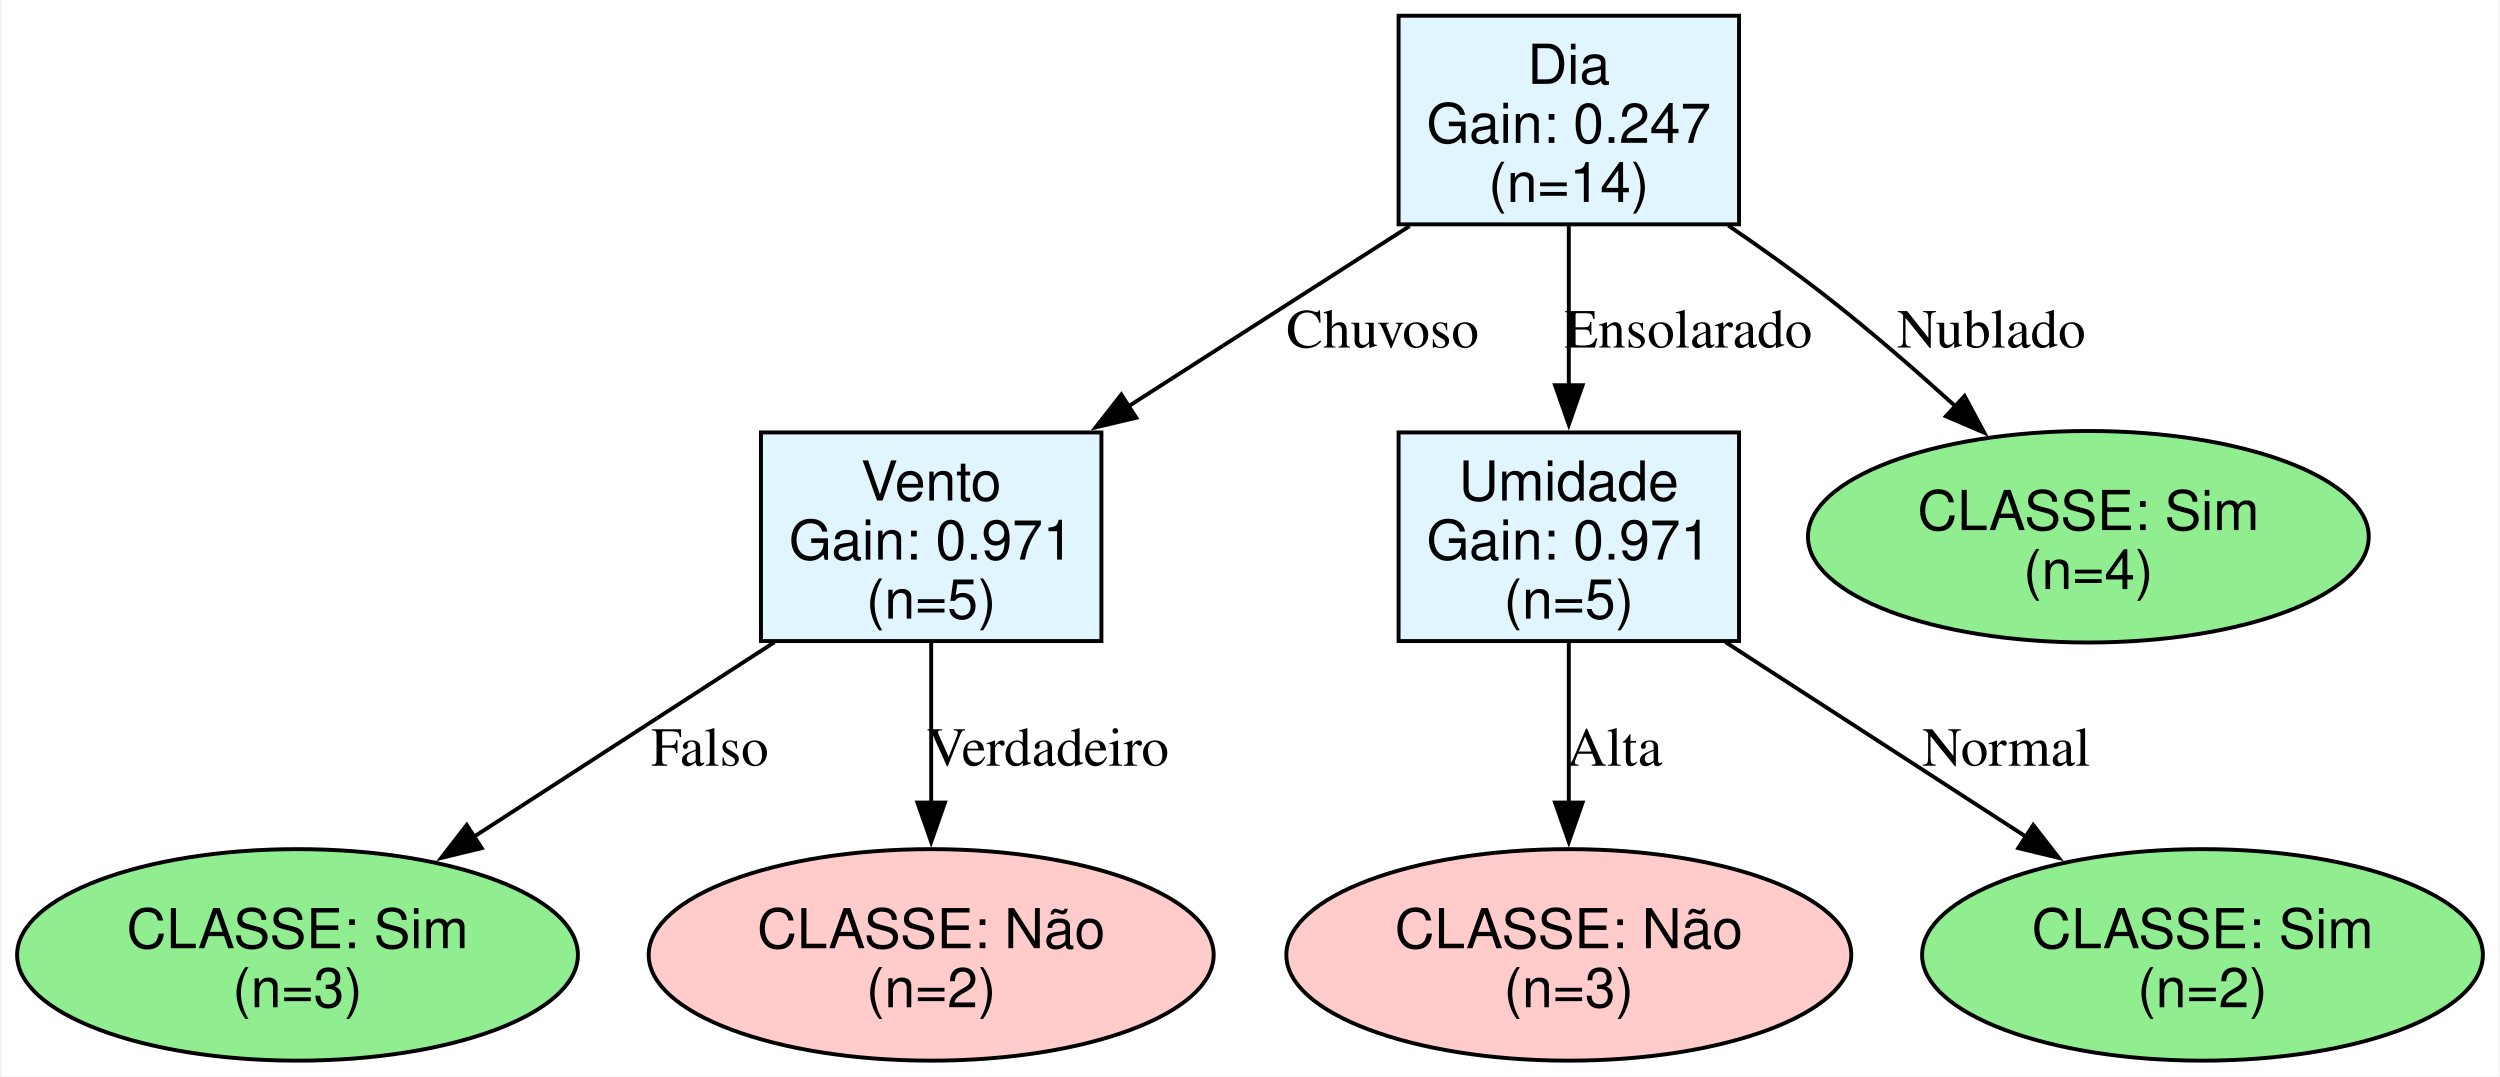
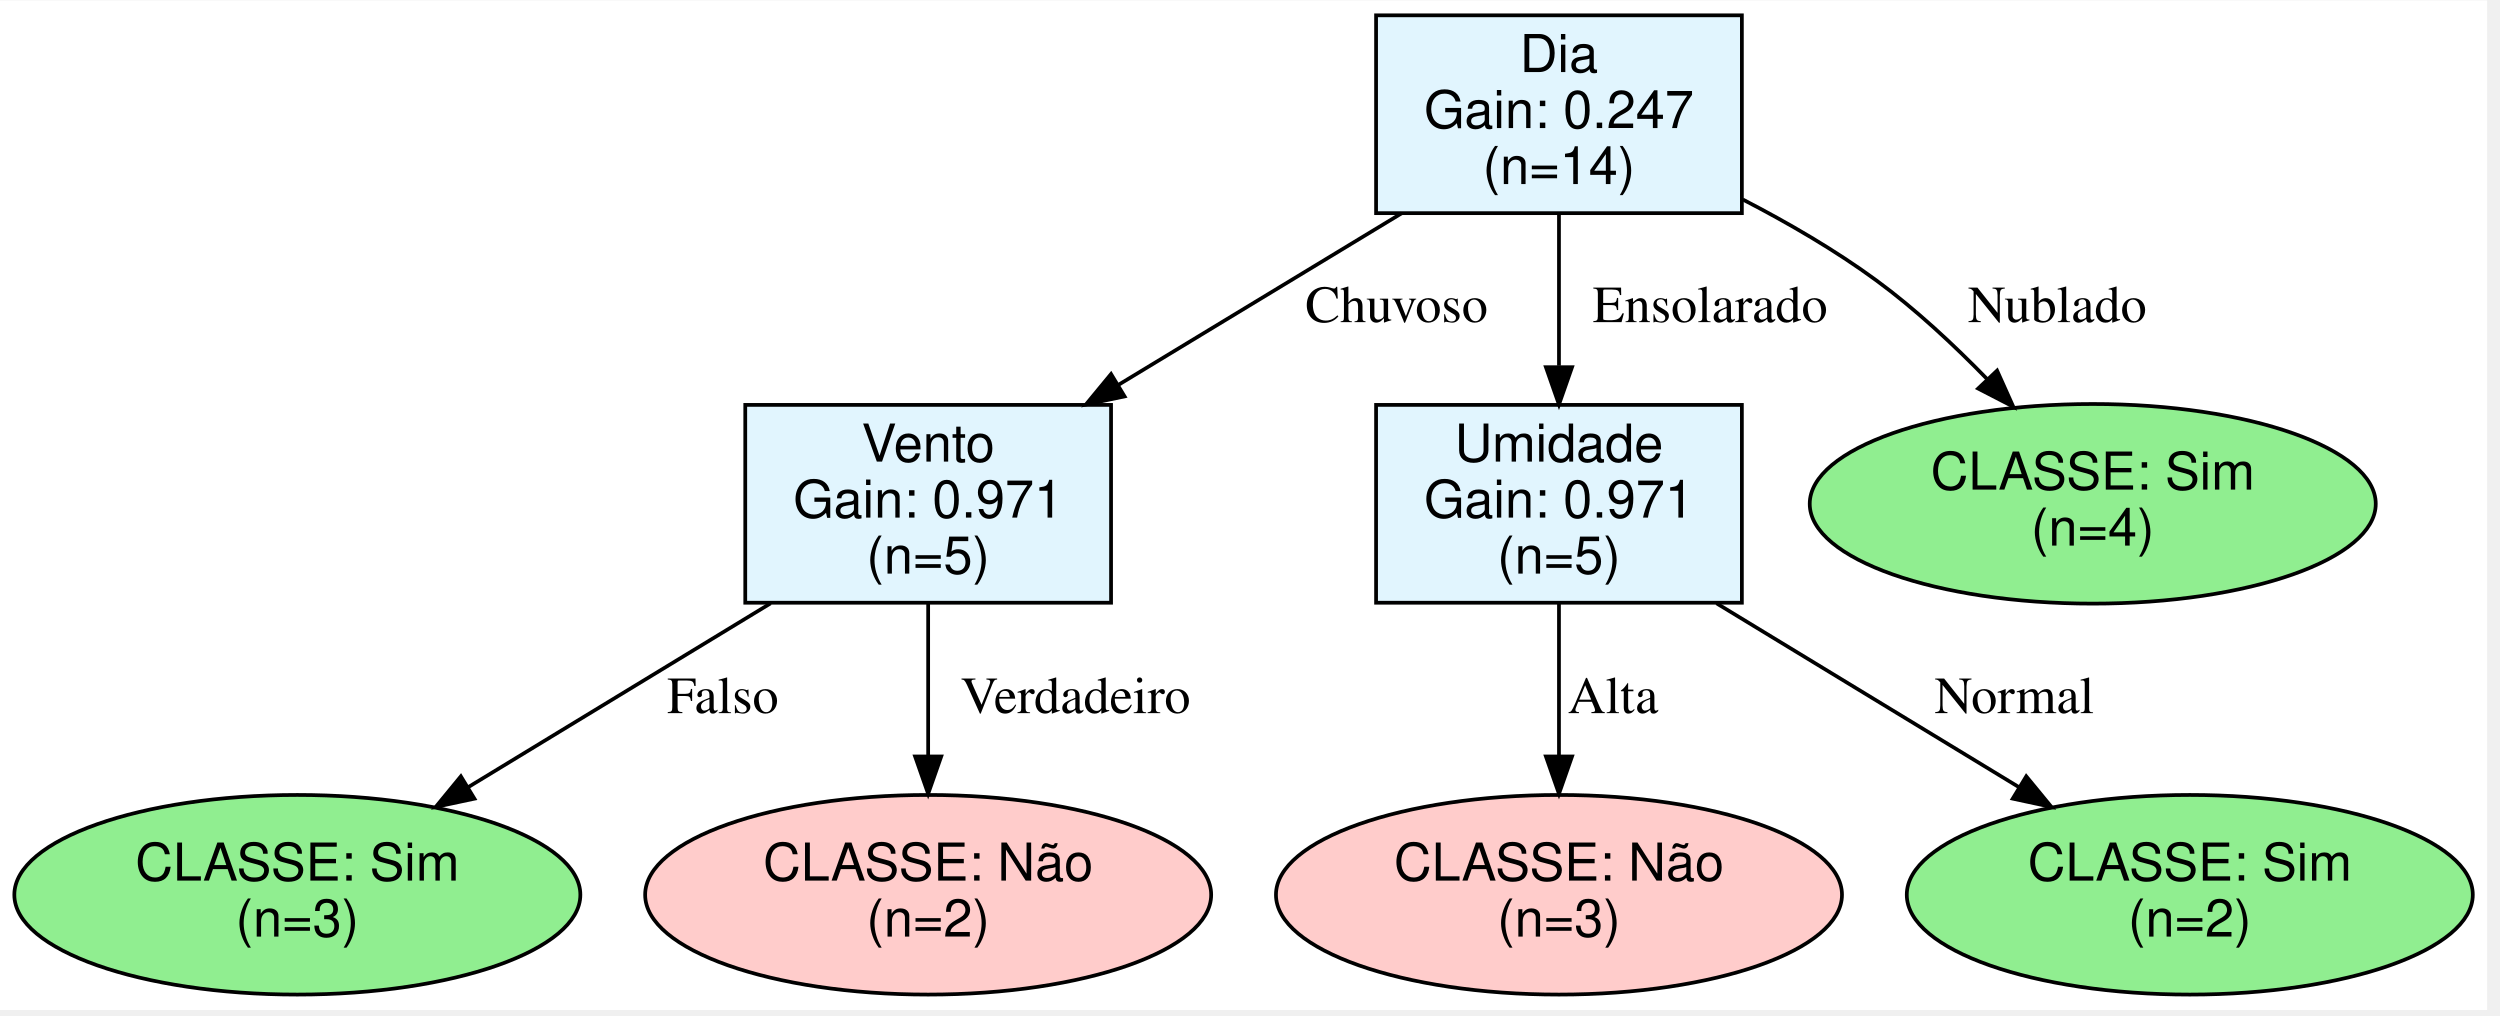
- <svg xmlns="http://www.w3.org/2000/svg" width="576pt" height="248pt" viewBox="0.00 0.00 576.00 248.27">
-   <g id="graph0" class="graph" transform="scale(0.907827 0.907827) rotate(0) translate(4 269.48)">
-     <polygon fill="white" stroke="none" points="-4,4 -4,-269.48 630.48,-269.48 630.48,4 -4,4" />
+ <svg xmlns="http://www.w3.org/2000/svg" width="576pt" height="234pt" viewBox="0.00 0.00 576.00 233.82">
+   <g id="graph0" class="graph" transform="scale(0.86 0.86) rotate(0) translate(4 266.48)">
+     <polygon fill="white" stroke="transparent" points="-4,4 -4,-266.48 662.32,-266.48 662.32,4 -4,4" />
    <g id="node1" class="node">
-       <polygon fill="#e1f5fe" stroke="black" points="437.49,-265.48 350.99,-265.48 350.99,-212.48 437.49,-212.48 437.49,-265.48" />
-       <text text-anchor="middle" x="394.24" y="-248.18" font-family="Helvetica,sans-Serif" font-size="14.00">Dia</text>
-       <text text-anchor="middle" x="394.24" y="-233.18" font-family="Helvetica,sans-Serif" font-size="14.00">Gain: 0.247</text>
-       <text text-anchor="middle" x="394.24" y="-218.18" font-family="Helvetica,sans-Serif" font-size="14.00">(n=14)</text>
+       <polygon fill="#e1f5fe" stroke="black" points="462.66,-262.48 364.66,-262.48 364.66,-209.48 462.66,-209.48 462.66,-262.48" />
+       <text text-anchor="middle" x="413.66" y="-247.28" font-family="Helvetica,sans-Serif" font-size="14.00">Dia</text>
+       <text text-anchor="middle" x="413.66" y="-232.28" font-family="Helvetica,sans-Serif" font-size="14.00">Gain: 0.247</text>
+       <text text-anchor="middle" x="413.66" y="-217.28" font-family="Helvetica,sans-Serif" font-size="14.00">(n=14)</text>
    </g>
    <g id="node2" class="node">
-       <polygon fill="#e1f5fe" stroke="black" points="275.49,-159.61 188.99,-159.61 188.99,-106.61 275.49,-106.61 275.49,-159.61" />
-       <text text-anchor="middle" x="232.24" y="-142.31" font-family="Helvetica,sans-Serif" font-size="14.00">Vento</text>
-       <text text-anchor="middle" x="232.24" y="-127.31" font-family="Helvetica,sans-Serif" font-size="14.00">Gain: 0.971</text>
-       <text text-anchor="middle" x="232.24" y="-112.31" font-family="Helvetica,sans-Serif" font-size="14.00">(n=5)</text>
+       <polygon fill="#e1f5fe" stroke="black" points="293.66,-158.11 195.66,-158.11 195.66,-105.11 293.66,-105.11 293.66,-158.11" />
+       <text text-anchor="middle" x="244.66" y="-142.91" font-family="Helvetica,sans-Serif" font-size="14.00">Vento</text>
+       <text text-anchor="middle" x="244.66" y="-127.91" font-family="Helvetica,sans-Serif" font-size="14.00">Gain: 0.971</text>
+       <text text-anchor="middle" x="244.66" y="-112.91" font-family="Helvetica,sans-Serif" font-size="14.00">(n=5)</text>
    </g>
    <g id="edge1" class="edge">
-       <path fill="none" stroke="black" d="M353.78,-212.04C332.13,-198.16 305.28,-180.94 282.32,-166.22" />
-       <polygon fill="black" stroke="black" points="284.33,-163.35 274.02,-160.9 280.55,-169.24 284.33,-163.35" />
-       <text text-anchor="middle" x="346.94" y="-181.18" font-family="Times,serif" font-size="14.00">Chuvoso</text>
+       <path fill="none" stroke="black" d="M371.45,-209.41C348.46,-195.49 319.85,-178.16 295.63,-163.48" />
+       <polygon fill="black" stroke="black" points="297.28,-160.39 286.92,-158.21 293.66,-166.38 297.28,-160.39" />
+       <text text-anchor="middle" x="370.16" y="-180.28" font-family="Times,serif" font-size="14.00">Chuvoso</text>
    </g>
    <g id="node5" class="node">
-       <polygon fill="#e1f5fe" stroke="black" points="437.49,-159.61 350.99,-159.61 350.99,-106.61 437.49,-106.61 437.49,-159.61" />
-       <text text-anchor="middle" x="394.24" y="-142.31" font-family="Helvetica,sans-Serif" font-size="14.00">Umidade</text>
-       <text text-anchor="middle" x="394.24" y="-127.31" font-family="Helvetica,sans-Serif" font-size="14.00">Gain: 0.971</text>
-       <text text-anchor="middle" x="394.24" y="-112.31" font-family="Helvetica,sans-Serif" font-size="14.00">(n=5)</text>
+       <polygon fill="#e1f5fe" stroke="black" points="462.66,-158.11 364.66,-158.11 364.66,-105.11 462.66,-105.11 462.66,-158.11" />
+       <text text-anchor="middle" x="413.66" y="-142.91" font-family="Helvetica,sans-Serif" font-size="14.00">Umidade</text>
+       <text text-anchor="middle" x="413.66" y="-127.91" font-family="Helvetica,sans-Serif" font-size="14.00">Gain: 0.971</text>
+       <text text-anchor="middle" x="413.66" y="-112.91" font-family="Helvetica,sans-Serif" font-size="14.00">(n=5)</text>
    </g>
    <g id="edge4" class="edge">
-       <path fill="none" stroke="black" d="M394.24,-212.04C394.24,-199.77 394.24,-184.89 394.24,-171.44" />
-       <polygon fill="black" stroke="black" points="397.74,-171.6 394.24,-161.6 390.74,-171.6 397.74,-171.6" />
-       <text text-anchor="middle" x="424.62" y="-181.18" font-family="Times,serif" font-size="14.00">Ensolarado</text>
+       <path fill="none" stroke="black" d="M413.66,-209.41C413.66,-197.08 413.66,-182.06 413.66,-168.6" />
+       <polygon fill="black" stroke="black" points="417.16,-168.21 413.66,-158.21 410.16,-168.21 417.16,-168.21" />
+       <text text-anchor="middle" x="454.16" y="-180.28" font-family="Times,serif" font-size="14.00">Ensolarado</text>
    </g>
    <g id="node8" class="node">
-       <ellipse fill="#90ee90" stroke="black" cx="526.24" cy="-133.11" rx="71.24" ry="26.87" />
-       <text text-anchor="middle" x="526.24" y="-134.81" font-family="Helvetica,sans-Serif" font-size="14.00">CLASSE: Sim</text>
-       <text text-anchor="middle" x="526.24" y="-119.81" font-family="Helvetica,sans-Serif" font-size="14.00">(n=4)</text>
+       <ellipse fill="#90ee90" stroke="black" cx="556.66" cy="-131.61" rx="75.82" ry="26.74" />
+       <text text-anchor="middle" x="556.66" y="-135.41" font-family="Helvetica,sans-Serif" font-size="14.00">CLASSE: Sim</text>
+       <text text-anchor="middle" x="556.66" y="-120.41" font-family="Helvetica,sans-Serif" font-size="14.00">(n=4)</text>
    </g>
    <g id="edge7" class="edge">
-       <path fill="none" stroke="black" d="M434.75,-212.18C443.01,-206.56 451.53,-200.49 459.24,-194.48 470.44,-185.76 482.1,-175.65 492.5,-166.23" />
-       <polygon fill="black" stroke="black" points="494.79,-168.88 499.79,-159.54 490.05,-163.72 494.79,-168.88" />
-       <text text-anchor="middle" x="501.6" y="-181.18" font-family="Times,serif" font-size="14.00">Nublado</text>
+       <path fill="none" stroke="black" d="M462.89,-213.15C475.04,-206.87 487.7,-199.52 498.66,-191.48 509.16,-183.78 519.5,-174.14 528.48,-164.91" />
+       <polygon fill="black" stroke="black" points="531.03,-167.3 535.37,-157.63 525.95,-162.49 531.03,-167.3" />
+       <text text-anchor="middle" x="547.16" y="-180.28" font-family="Times,serif" font-size="14.00">Nublado</text>
    </g>
    <g id="node3" class="node">
-       <ellipse fill="#90ee90" stroke="black" cx="71.24" cy="-26.87" rx="71.24" ry="26.87" />
-       <text text-anchor="middle" x="71.24" y="-28.57" font-family="Helvetica,sans-Serif" font-size="14.00">CLASSE: Sim</text>
-       <text text-anchor="middle" x="71.24" y="-13.57" font-family="Helvetica,sans-Serif" font-size="14.00">(n=3)</text>
+       <ellipse fill="#90ee90" stroke="black" cx="75.66" cy="-26.87" rx="75.82" ry="26.74" />
+       <text text-anchor="middle" x="75.66" y="-30.67" font-family="Helvetica,sans-Serif" font-size="14.00">CLASSE: Sim</text>
+       <text text-anchor="middle" x="75.66" y="-15.67" font-family="Helvetica,sans-Serif" font-size="14.00">(n=3)</text>
    </g>
    <g id="edge2" class="edge">
-       <path fill="none" stroke="black" d="M192.44,-106.34C169.28,-91.35 140.02,-72.4 116.05,-56.88" />
-       <polygon fill="black" stroke="black" points="118.04,-54 107.75,-51.51 114.24,-59.88 118.04,-54" />
-       <text text-anchor="middle" x="176.01" y="-74.94" font-family="Times,serif" font-size="14.00">Falso</text>
+       <path fill="none" stroke="black" d="M202.45,-104.95C177.79,-89.96 146.65,-71.03 121.4,-55.68" />
+       <polygon fill="black" stroke="black" points="123.1,-52.62 112.74,-50.41 119.47,-58.6 123.1,-52.62" />
+       <text text-anchor="middle" x="189.66" y="-75.54" font-family="Times,serif" font-size="14.00">Falso</text>
    </g>
    <g id="node4" class="node">
-       <ellipse fill="#ffcccb" stroke="black" cx="232.24" cy="-26.87" rx="71.77" ry="26.87" />
-       <text text-anchor="middle" x="232.24" y="-28.57" font-family="Helvetica,sans-Serif" font-size="14.00">CLASSE: Não</text>
-       <text text-anchor="middle" x="232.24" y="-13.57" font-family="Helvetica,sans-Serif" font-size="14.00">(n=2)</text>
+       <ellipse fill="#ffcccb" stroke="black" cx="244.66" cy="-26.87" rx="75.82" ry="26.74" />
+       <text text-anchor="middle" x="244.66" y="-30.67" font-family="Helvetica,sans-Serif" font-size="14.00">CLASSE: Não</text>
+       <text text-anchor="middle" x="244.66" y="-15.67" font-family="Helvetica,sans-Serif" font-size="14.00">(n=2)</text>
    </g>
    <g id="edge3" class="edge">
-       <path fill="none" stroke="black" d="M232.24,-106.34C232.24,-94.03 232.24,-79.06 232.24,-65.51" />
-       <polygon fill="black" stroke="black" points="235.74,-65.58 232.24,-55.58 228.74,-65.58 235.74,-65.58" />
-       <text text-anchor="middle" x="261.87" y="-74.94" font-family="Times,serif" font-size="14.00">Verdadeiro</text>
+       <path fill="none" stroke="black" d="M244.66,-104.95C244.66,-92.66 244.66,-77.73 244.66,-64.29" />
+       <polygon fill="black" stroke="black" points="248.16,-63.92 244.66,-53.92 241.16,-63.92 248.16,-63.92" />
+       <text text-anchor="middle" x="284.16" y="-75.54" font-family="Times,serif" font-size="14.00">Verdadeiro</text>
    </g>
    <g id="node6" class="node">
-       <ellipse fill="#ffcccb" stroke="black" cx="394.24" cy="-26.87" rx="71.77" ry="26.87" />
-       <text text-anchor="middle" x="394.24" y="-28.57" font-family="Helvetica,sans-Serif" font-size="14.00">CLASSE: Não</text>
-       <text text-anchor="middle" x="394.24" y="-13.57" font-family="Helvetica,sans-Serif" font-size="14.00">(n=3)</text>
+       <ellipse fill="#ffcccb" stroke="black" cx="413.66" cy="-26.87" rx="75.82" ry="26.74" />
+       <text text-anchor="middle" x="413.66" y="-30.67" font-family="Helvetica,sans-Serif" font-size="14.00">CLASSE: Não</text>
+       <text text-anchor="middle" x="413.66" y="-15.67" font-family="Helvetica,sans-Serif" font-size="14.00">(n=3)</text>
    </g>
    <g id="edge5" class="edge">
-       <path fill="none" stroke="black" d="M394.24,-106.34C394.24,-94.03 394.24,-79.06 394.24,-65.51" />
-       <polygon fill="black" stroke="black" points="397.74,-65.58 394.24,-55.58 390.74,-65.58 397.74,-65.58" />
-       <text text-anchor="middle" x="405.87" y="-74.94" font-family="Times,serif" font-size="14.00">Alta</text>
+       <path fill="none" stroke="black" d="M413.66,-104.95C413.66,-92.66 413.66,-77.73 413.66,-64.29" />
+       <polygon fill="black" stroke="black" points="417.16,-63.92 413.66,-53.92 410.16,-63.92 417.16,-63.92" />
+       <text text-anchor="middle" x="428.16" y="-75.54" font-family="Times,serif" font-size="14.00">Alta</text>
    </g>
    <g id="node7" class="node">
-       <ellipse fill="#90ee90" stroke="black" cx="555.24" cy="-26.87" rx="71.24" ry="26.87" />
-       <text text-anchor="middle" x="555.24" y="-28.57" font-family="Helvetica,sans-Serif" font-size="14.00">CLASSE: Sim</text>
-       <text text-anchor="middle" x="555.24" y="-13.57" font-family="Helvetica,sans-Serif" font-size="14.00">(n=2)</text>
+       <ellipse fill="#90ee90" stroke="black" cx="582.66" cy="-26.87" rx="75.82" ry="26.74" />
+       <text text-anchor="middle" x="582.66" y="-30.67" font-family="Helvetica,sans-Serif" font-size="14.00">CLASSE: Sim</text>
+       <text text-anchor="middle" x="582.66" y="-15.67" font-family="Helvetica,sans-Serif" font-size="14.00">(n=2)</text>
    </g>
    <g id="edge6" class="edge">
-       <path fill="none" stroke="black" d="M434.04,-106.34C457.2,-91.35 486.46,-72.4 510.43,-56.88" />
-       <polygon fill="black" stroke="black" points="512.24,-59.88 518.74,-51.51 508.44,-54 512.24,-59.88" />
-       <text text-anchor="middle" x="505.38" y="-74.94" font-family="Times,serif" font-size="14.00">Normal</text>
+       <path fill="none" stroke="black" d="M455.87,-104.95C480.53,-89.96 511.67,-71.03 536.92,-55.68" />
+       <polygon fill="black" stroke="black" points="538.85,-58.6 545.58,-50.41 535.22,-52.62 538.85,-58.6" />
+       <text text-anchor="middle" x="535.66" y="-75.54" font-family="Times,serif" font-size="14.00">Normal</text>
    </g>
  </g>
</svg>
